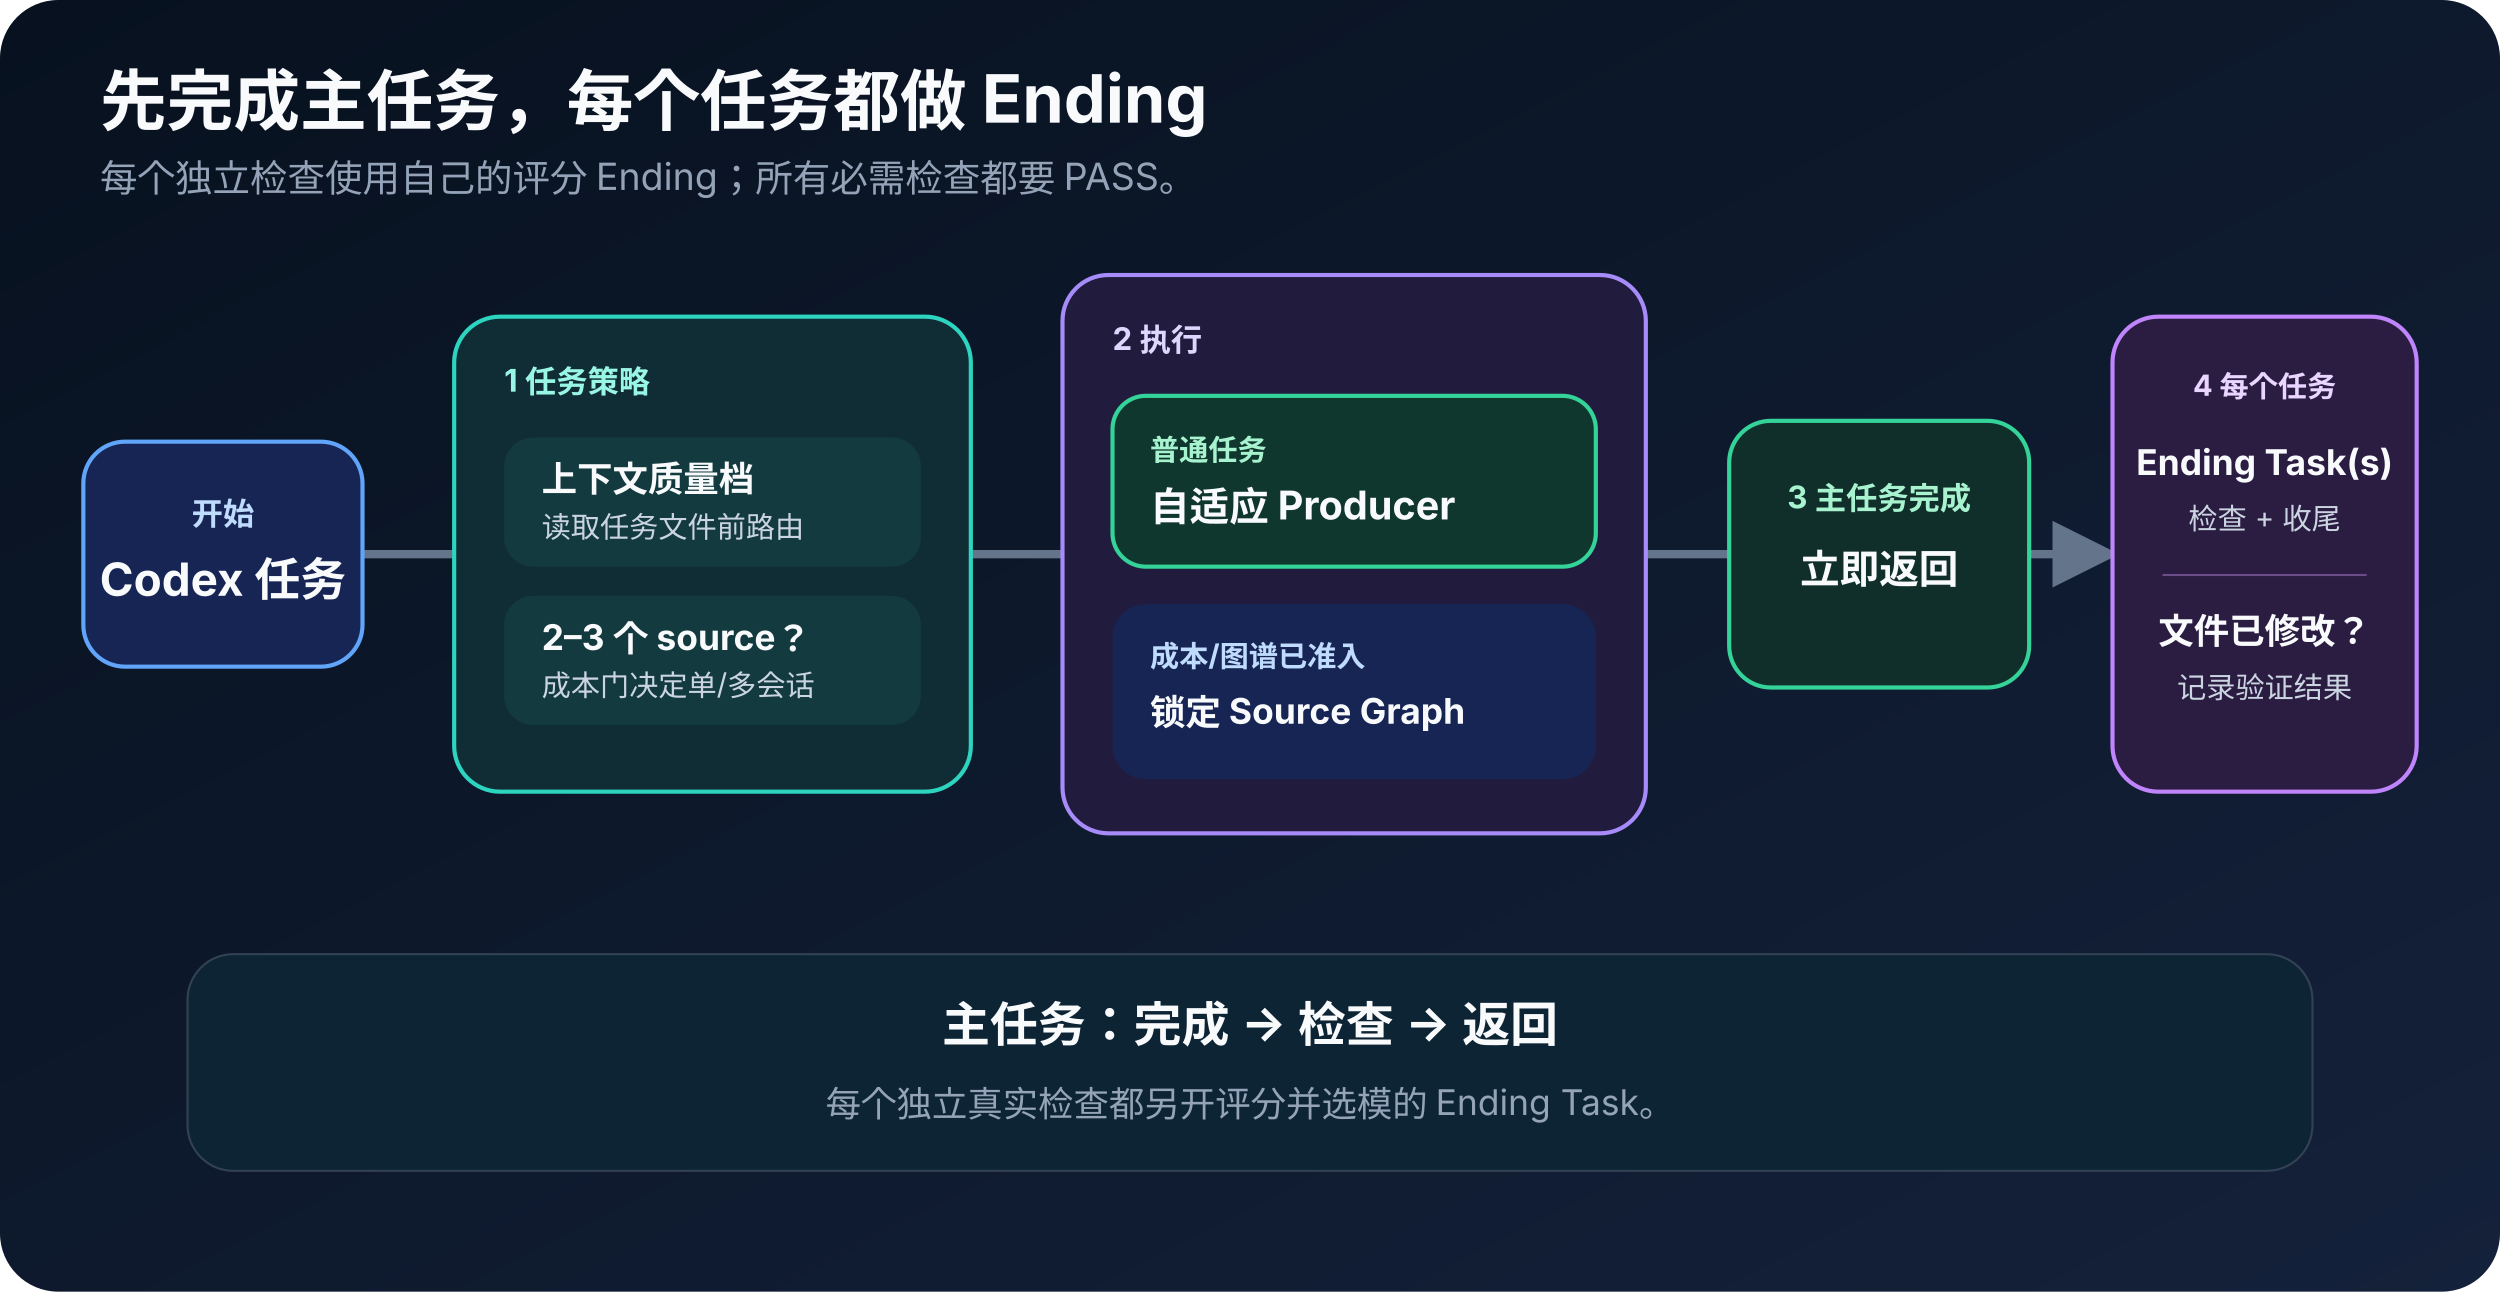
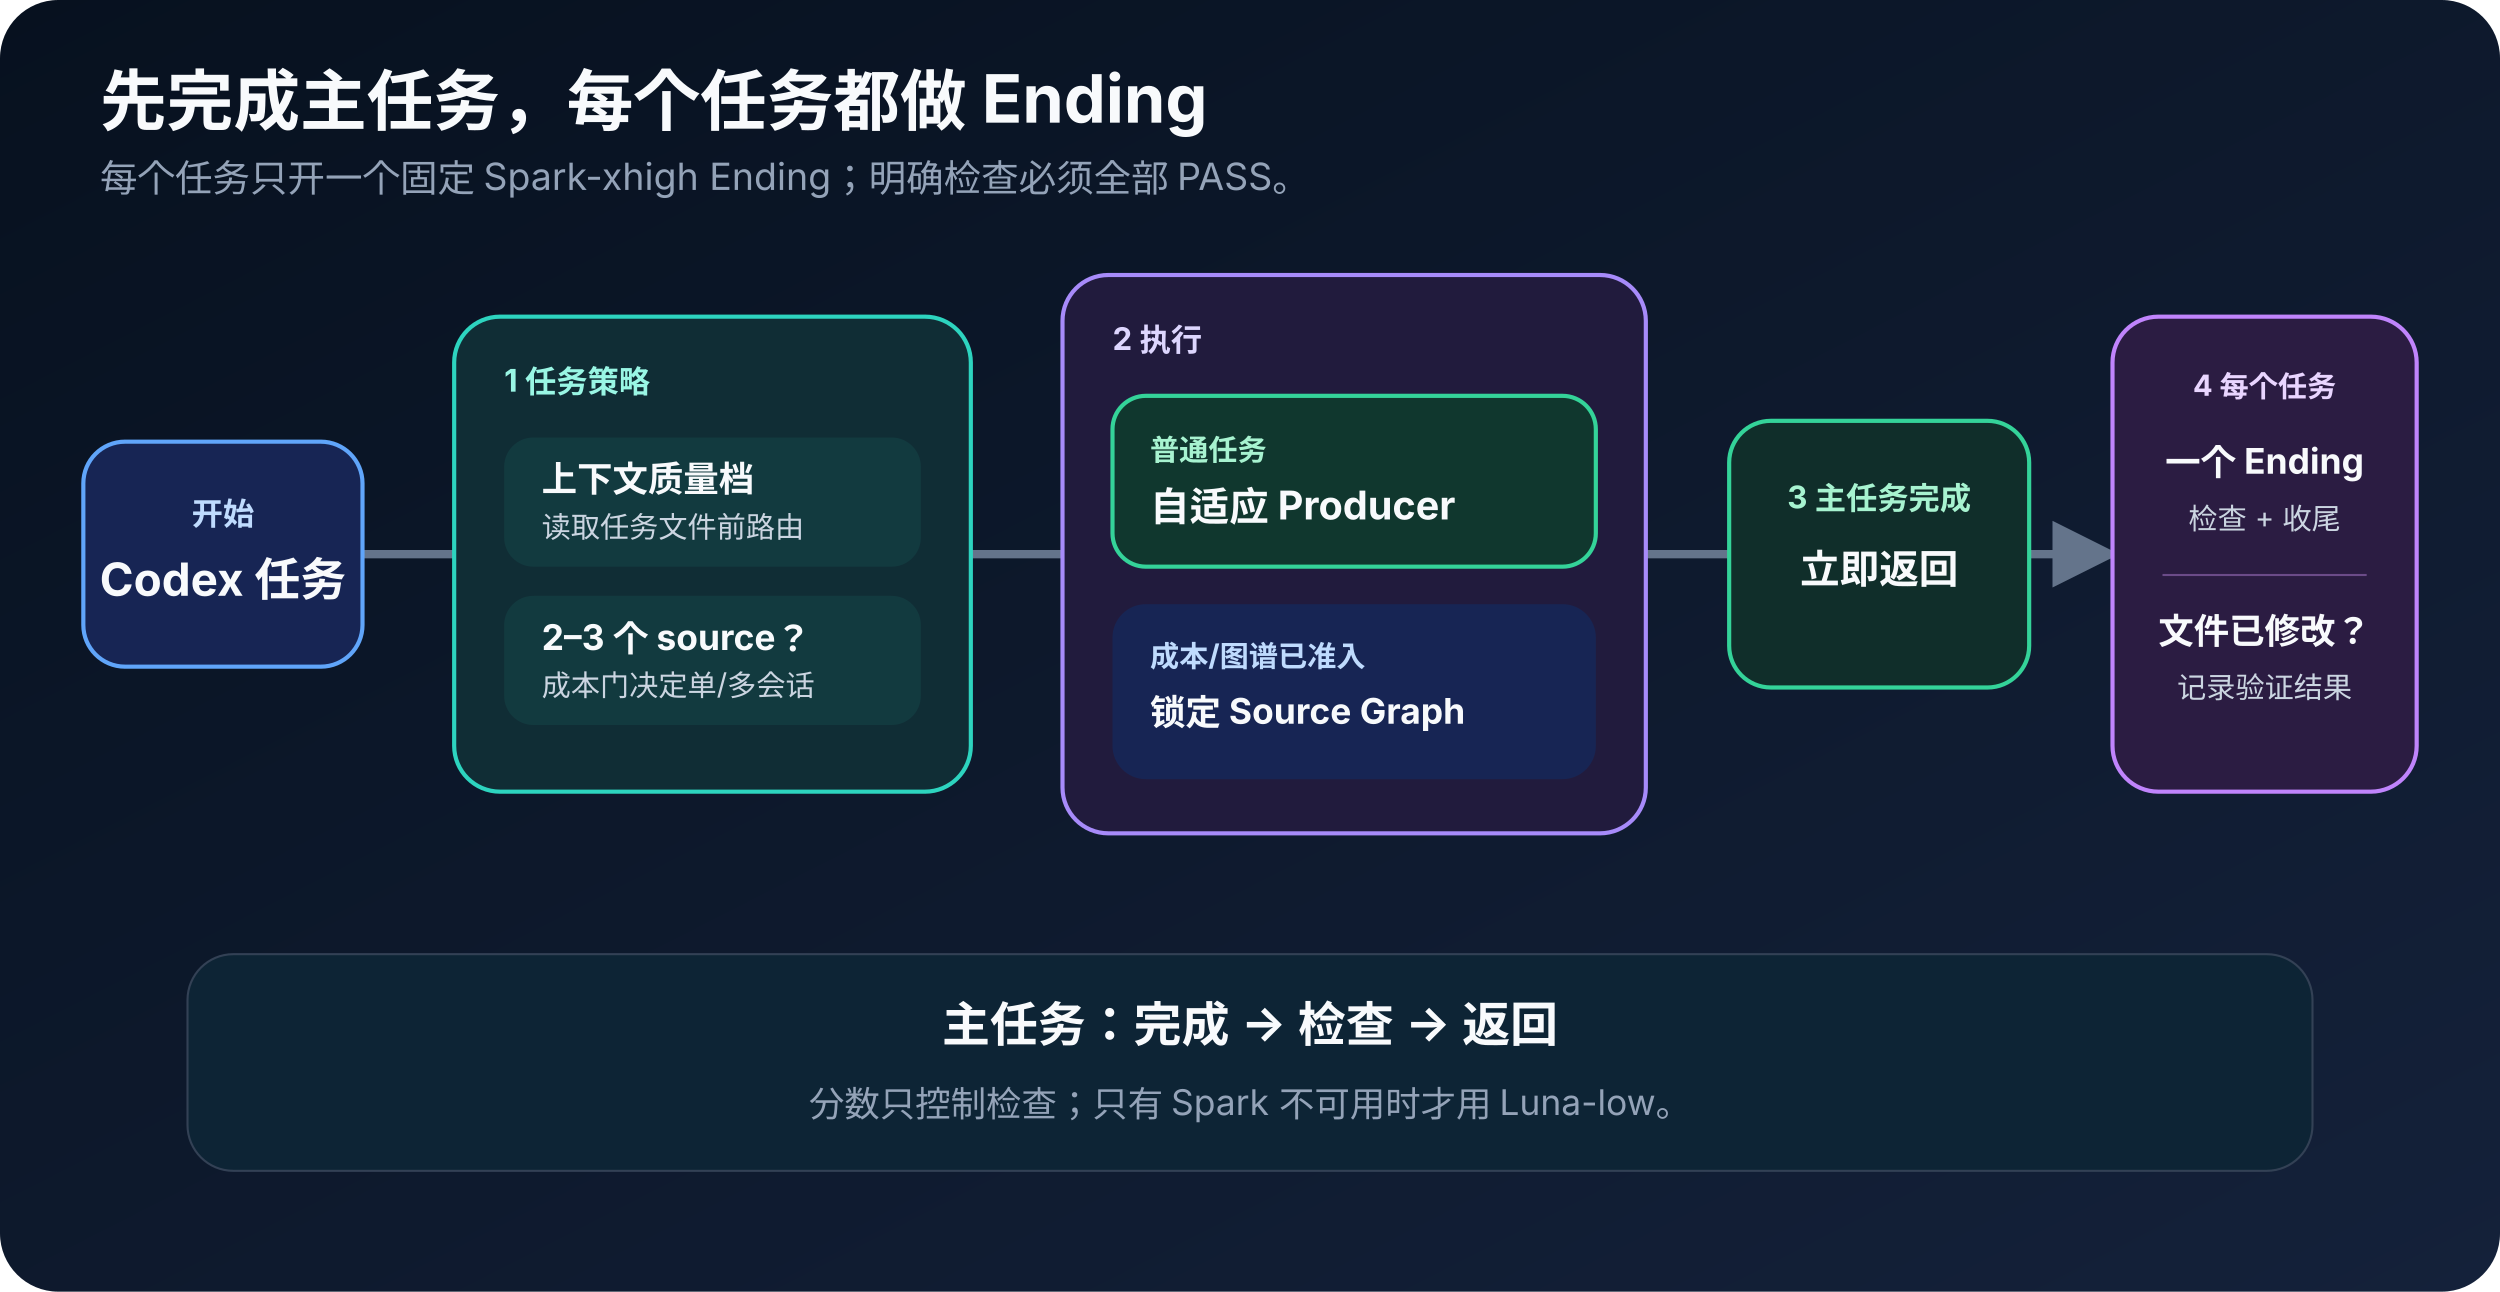
<svg xmlns="http://www.w3.org/2000/svg" width="1200" height="620" viewBox="0 0 1200 620" role="img" aria-labelledby="title desc">
  <defs>
    <linearGradient id="background" x1="0" y1="0" x2="1" y2="1">
      <stop stop-color="#07111f" />
      <stop offset="1" stop-color="#14213a" />
    </linearGradient>
    <marker id="arrow" viewBox="0 0 10 10" refX="9" refY="5" markerWidth="8" markerHeight="8" orient="auto">
      <path d="M0 0 10 5 0 10z" fill="#64748b" />
    </marker>
  </defs>
  <rect width="1200" height="620" rx="28" fill="url(#background)" />
  <text x="48" y="60" fill="#f8fafc" font-family="-apple-system,BlinkMacSystemFont,'PingFang SC','Segoe UI',sans-serif" font-size="32" font-weight="700">先完成主任务，每个任务都做 Ending</text>
-   <text x="48" y="92" fill="#94a3b8" font-family="-apple-system,BlinkMacSystemFont,'PingFang SC','Segoe UI',sans-serif" font-size="18">每个独立检查使用自己的评分 Ending；所有必需检查都要 PASS。</text>
+   <text x="48" y="92" fill="#94a3b8" font-family="-apple-system,BlinkMacSystemFont,'PingFang SC','Segoe UI',sans-serif" font-size="18">每个任务只开一个固定 Spark-xhigh Ending；明确检查必须全部 PASS。</text>
  <path d="M174 266H218 M466 266H510 M790 266H830 M974 266H1014" fill="none" stroke="#64748b" stroke-width="4" marker-end="url(#arrow)" />
  <rect x="40" y="212" width="134" height="108" rx="20" fill="#172554" stroke="#60a5fa" stroke-width="2" />
  <text x="107" y="252" text-anchor="middle" fill="#bfdbfe" font-family="-apple-system,BlinkMacSystemFont,'PingFang SC','Segoe UI',sans-serif" font-size="15" font-weight="700">开始</text>
  <text x="107" y="286" text-anchor="middle" fill="#f8fafc" font-family="-apple-system,BlinkMacSystemFont,'PingFang SC','Segoe UI',sans-serif" font-size="22" font-weight="700">Codex 任务</text>
  <rect x="218" y="152" width="248" height="228" rx="22" fill="#102d35" stroke="#2dd4bf" stroke-width="2" />
  <text x="242" y="188" fill="#99f6e4" font-family="-apple-system,BlinkMacSystemFont,'PingFang SC','Segoe UI',sans-serif" font-size="15" font-weight="700">1  任务策略</text>
  <rect x="242" y="210" width="200" height="62" rx="14" fill="#123a3f" />
  <text x="260" y="236" fill="#f8fafc" font-family="-apple-system,BlinkMacSystemFont,'PingFang SC','Segoe UI',sans-serif" font-size="17" font-weight="700">上下文质量档</text>
  <text x="260" y="258" fill="#cbd5e1" font-family="-apple-system,BlinkMacSystemFont,'PingFang SC','Segoe UI',sans-serif" font-size="14">读取任务文件前路由</text>
  <rect x="242" y="286" width="200" height="62" rx="14" fill="#123a3f" />
  <text x="260" y="312" fill="#f8fafc" font-family="-apple-system,BlinkMacSystemFont,'PingFang SC','Segoe UI',sans-serif" font-size="17" font-weight="700">2–3 个 source？</text>
  <text x="260" y="334" fill="#cbd5e1" font-family="-apple-system,BlinkMacSystemFont,'PingFang SC','Segoe UI',sans-serif" font-size="14">成本门决定单/多会话</text>
  <rect x="510" y="132" width="280" height="268" rx="22" fill="#211b3d" stroke="#a78bfa" stroke-width="2" />
  <text x="534" y="168" fill="#ddd6fe" font-family="-apple-system,BlinkMacSystemFont,'PingFang SC','Segoe UI',sans-serif" font-size="15" font-weight="700">2  执行</text>
  <rect x="534" y="190" width="232" height="82" rx="16" fill="#10372e" stroke="#34d399" stroke-width="2" />
  <text x="552" y="221" fill="#a7f3d0" font-family="-apple-system,BlinkMacSystemFont,'PingFang SC','Segoe UI',sans-serif" font-size="14" font-weight="700">普通任务</text>
  <text x="552" y="250" fill="#f8fafc" font-family="-apple-system,BlinkMacSystemFont,'PingFang SC','Segoe UI',sans-serif" font-size="19" font-weight="700">自适应 Producer</text>
  <rect x="534" y="290" width="232" height="84" rx="16" fill="#172554" />
  <text x="552" y="320" fill="#bfdbfe" font-family="-apple-system,BlinkMacSystemFont,'PingFang SC','Segoe UI',sans-serif" font-size="14" font-weight="700">成本/图谱已准入</text>
  <text x="552" y="348" fill="#f8fafc" font-family="-apple-system,BlinkMacSystemFont,'PingFang SC','Segoe UI',sans-serif" font-size="17" font-weight="700">锁定 Source Graph</text>
  <rect x="830" y="202" width="144" height="128" rx="20" fill="#102e2a" stroke="#34d399" stroke-width="2" />
  <text x="902" y="244" text-anchor="middle" fill="#a7f3d0" font-family="-apple-system,BlinkMacSystemFont,'PingFang SC','Segoe UI',sans-serif" font-size="15" font-weight="700">3  主任务完成</text>
  <text x="902" y="280" text-anchor="middle" fill="#f8fafc" font-family="-apple-system,BlinkMacSystemFont,'PingFang SC','Segoe UI',sans-serif" font-size="19" font-weight="700">立即返回</text>
  <rect x="1014" y="152" width="146" height="228" rx="22" fill="#2b1c42" stroke="#c084fc" stroke-width="2" />
  <text x="1087" y="190" text-anchor="middle" fill="#e9d5ff" font-family="-apple-system,BlinkMacSystemFont,'PingFang SC','Segoe UI',sans-serif" font-size="14" font-weight="700">4  每个任务</text>
-   <text x="1087" y="228" text-anchor="middle" fill="#f8fafc" font-family="-apple-system,BlinkMacSystemFont,'PingFang SC','Segoe UI',sans-serif" font-size="17" font-weight="700">Ending Task(s)</text>
+   <text x="1087" y="228" text-anchor="middle" fill="#f8fafc" font-family="-apple-system,BlinkMacSystemFont,'PingFang SC','Segoe UI',sans-serif" font-size="17" font-weight="700">一个 Ending</text>
  <text x="1087" y="254" text-anchor="middle" fill="#cbd5e1" font-family="-apple-system,BlinkMacSystemFont,'PingFang SC','Segoe UI',sans-serif" font-size="14">检查 + 收尾</text>
  <line x1="1038" y1="276" x2="1136" y2="276" stroke="#6b4b88" />
  <text x="1087" y="309" text-anchor="middle" fill="#f8fafc" font-family="-apple-system,BlinkMacSystemFont,'PingFang SC','Segoe UI',sans-serif" font-size="17" font-weight="700">文件已修改？</text>
  <text x="1087" y="335" text-anchor="middle" fill="#cbd5e1" font-family="-apple-system,BlinkMacSystemFont,'PingFang SC','Segoe UI',sans-serif" font-size="14">记录验证结果</text>
  <rect x="90" y="458" width="1020" height="104" rx="22" fill="#0d2435" stroke="#334155" />
  <text x="600" y="500" text-anchor="middle" fill="#f8fafc" font-family="-apple-system,BlinkMacSystemFont,'PingFang SC','Segoe UI',sans-serif" font-size="23" font-weight="700">主任务：完成 → 检查 → 返回</text>
-   <text x="600" y="536" text-anchor="middle" fill="#94a3b8" font-family="-apple-system,BlinkMacSystemFont,'PingFang SC','Segoe UI',sans-serif" font-size="17">每个独立真实检查都另开评分并选模的 Ending Task。</text>
+   <text x="600" y="536" text-anchor="middle" fill="#94a3b8" font-family="-apple-system,BlinkMacSystemFont,'PingFang SC','Segoe UI',sans-serif" font-size="17">分数只控制检查；只有 Spark 不可用时才用 Luna-low。</text>
</svg>
